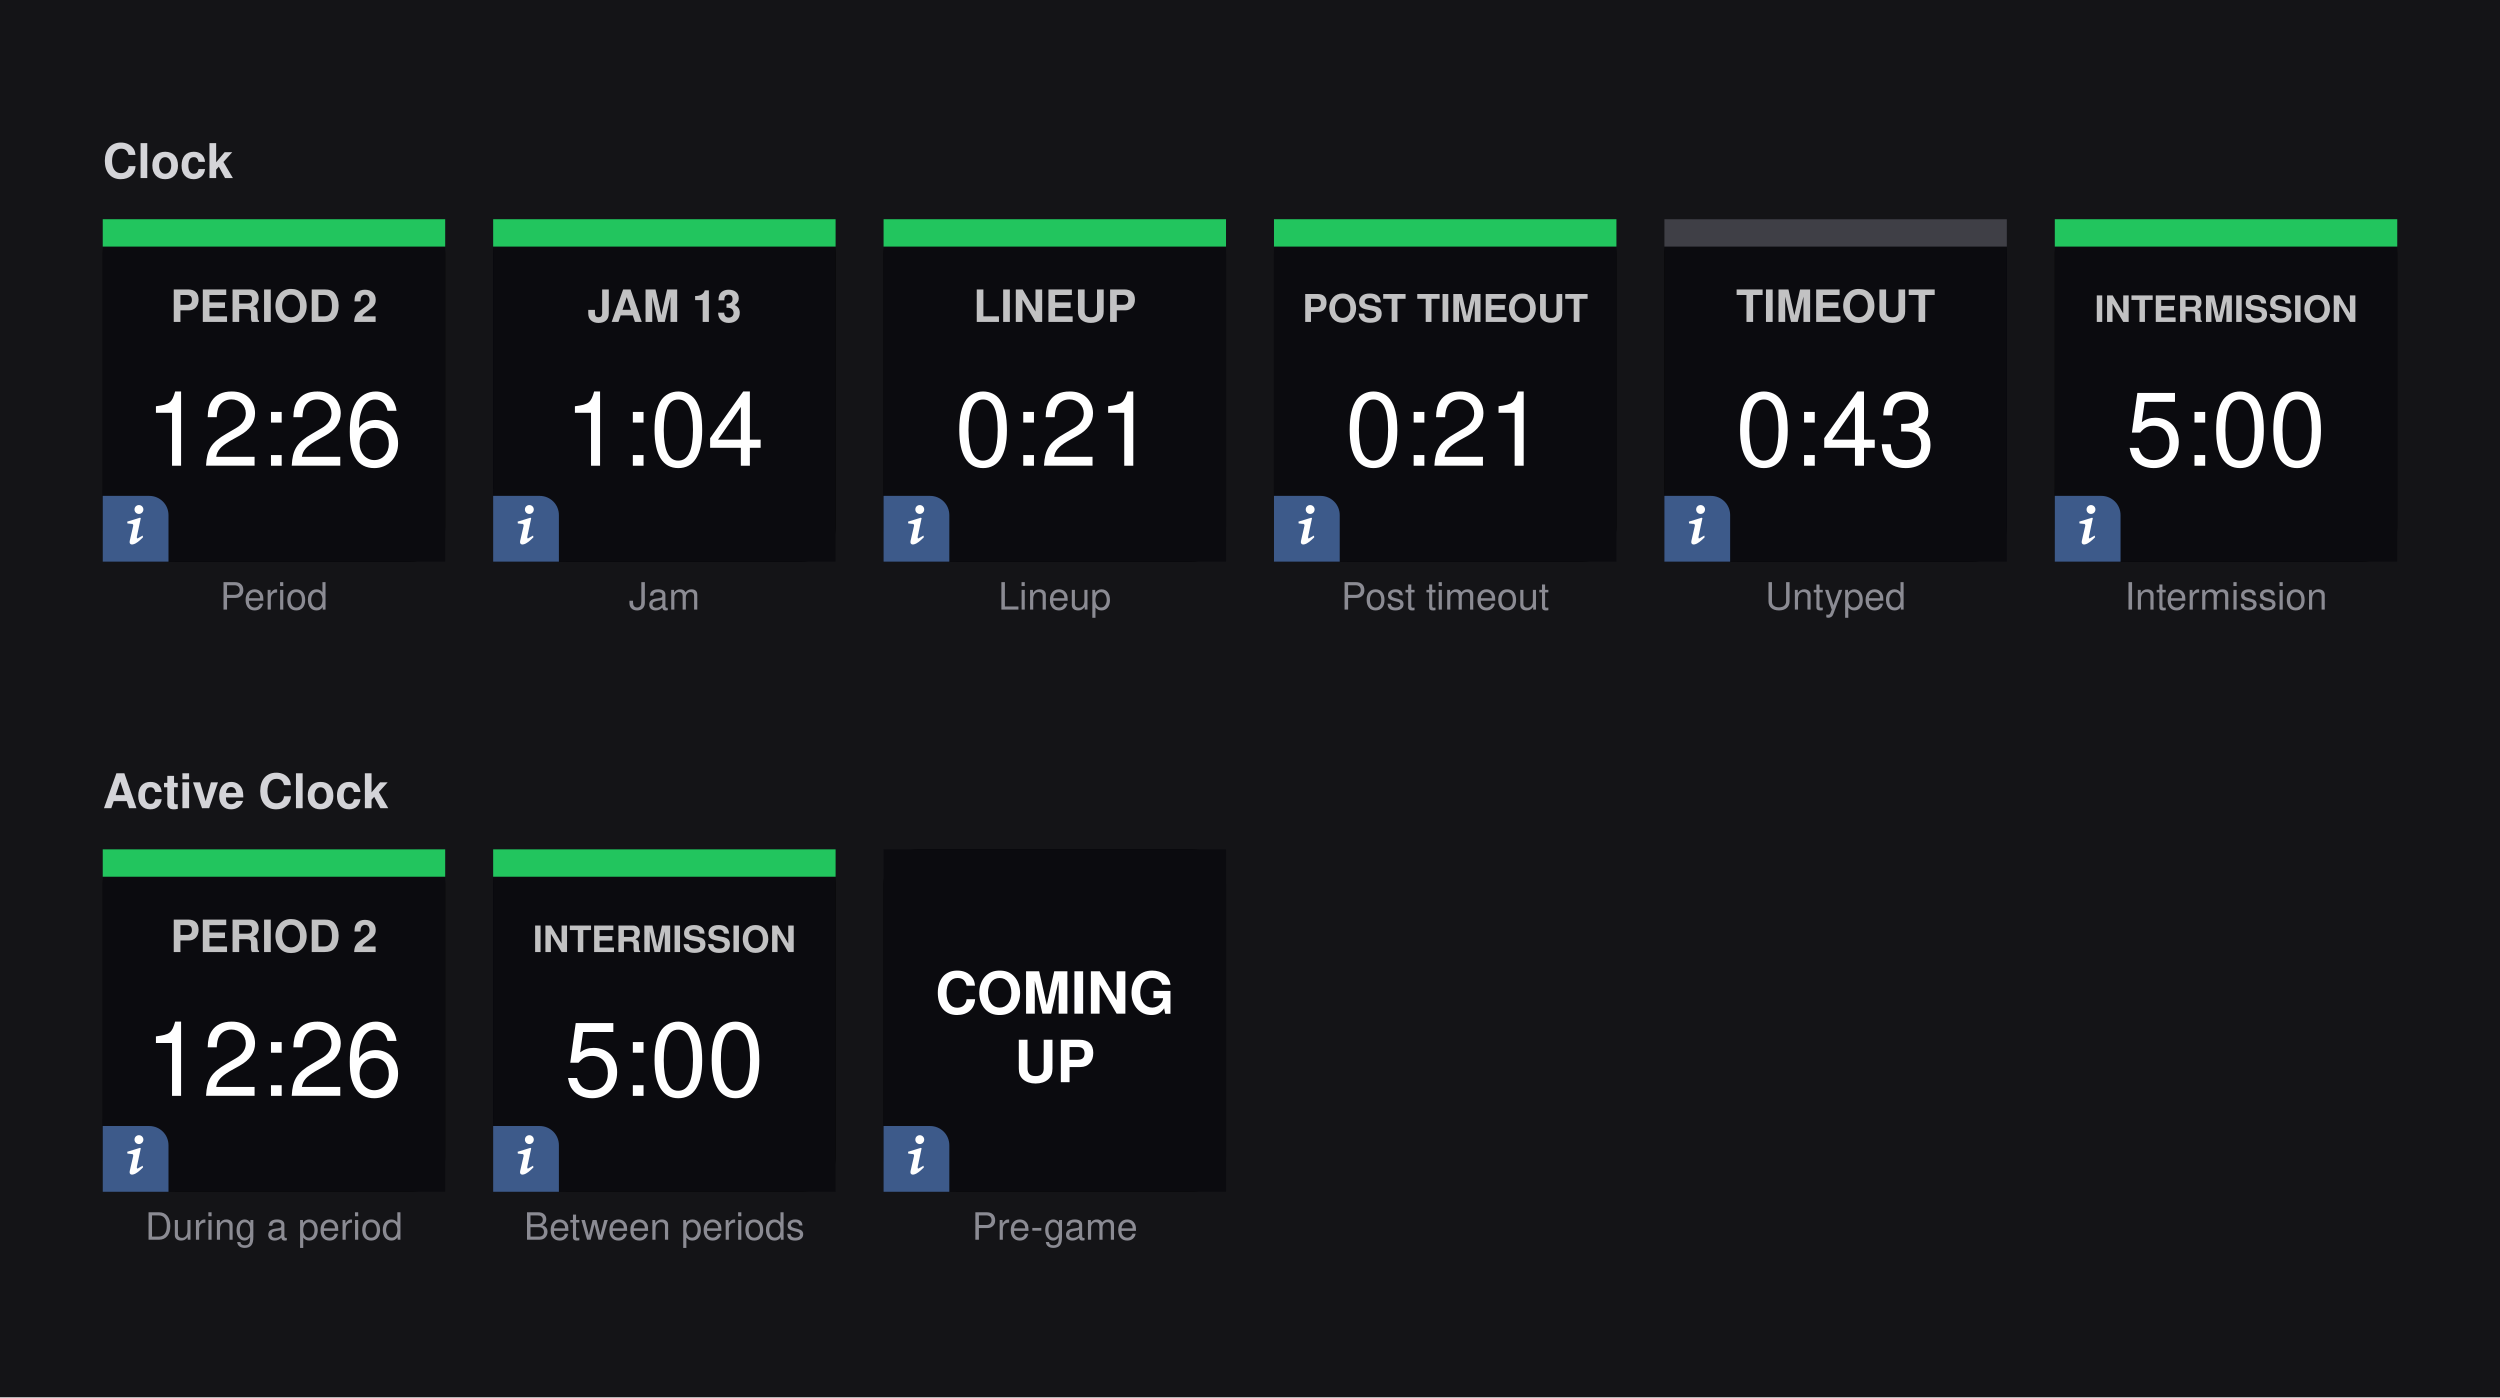
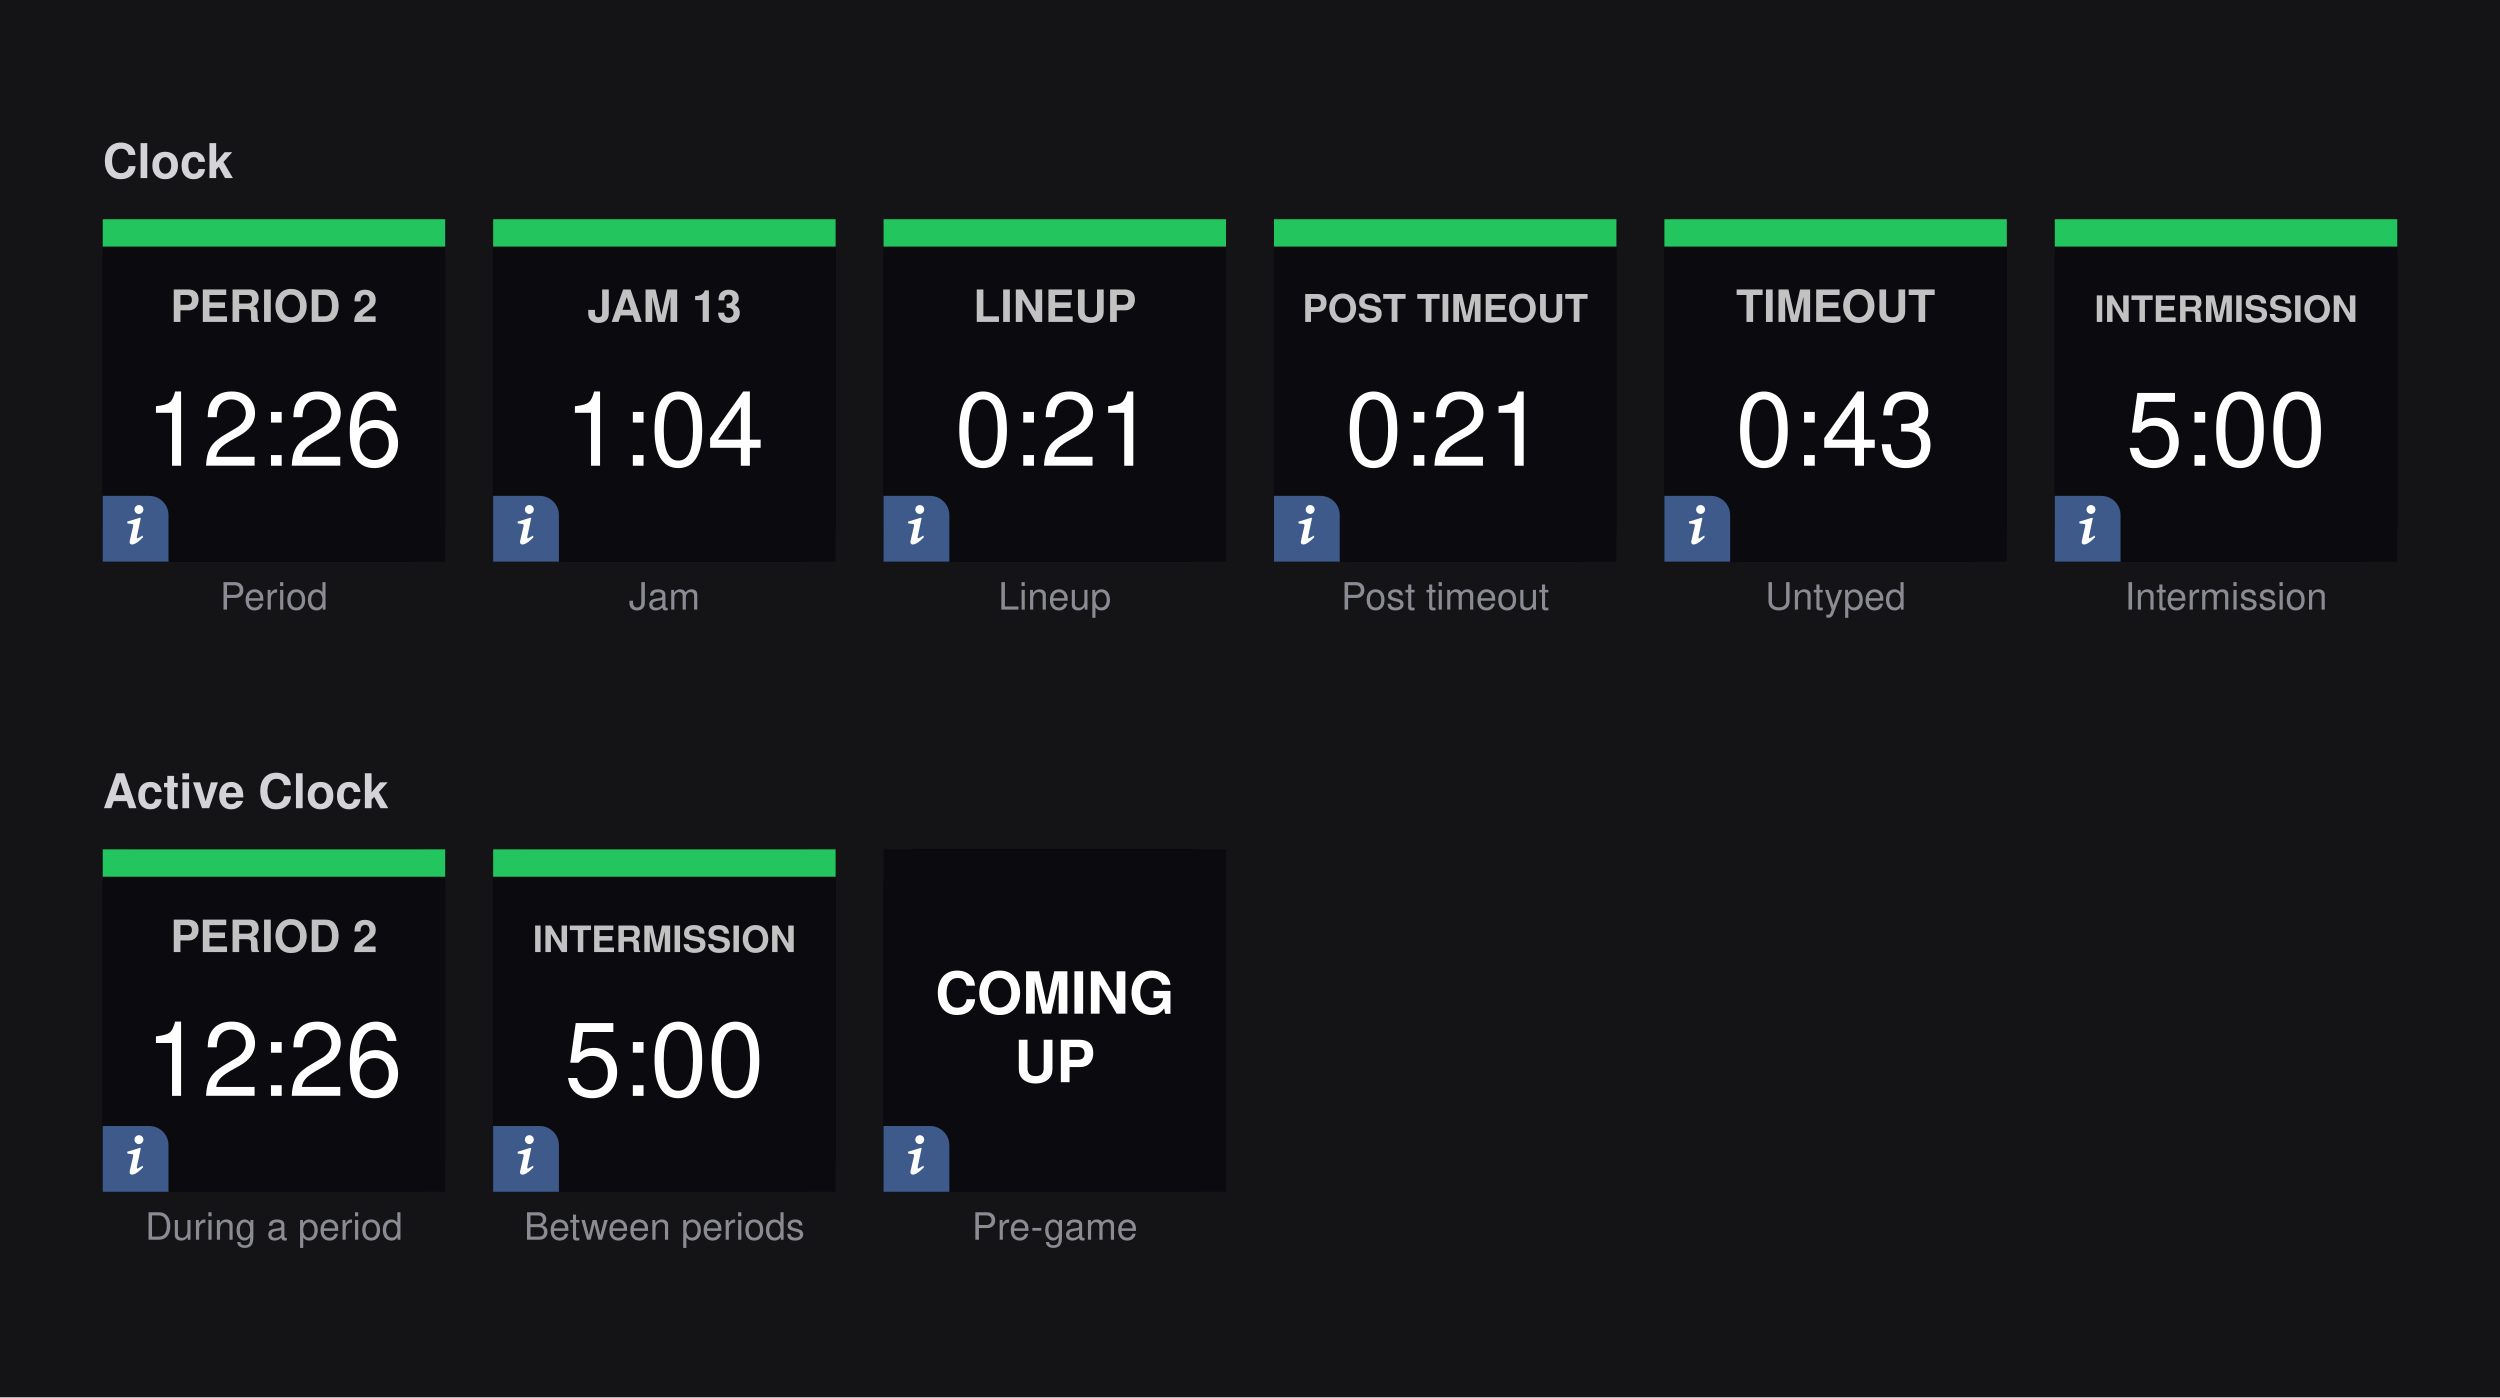
<svg xmlns="http://www.w3.org/2000/svg" viewBox="0 0 730 408" width="730" height="408" role="img" aria-label="Plugin buttons and the states they show">
  <rect width="730" height="408" fill="#141417" />
  <text x="30" y="52" font-family="'Helvetica Neue', Helvetica, Arial, sans-serif" font-size="14" font-weight="bold" fill="#d4d4d8" text-anchor="start">Clock</text>
  <svg x="30" y="64" width="100" height="100" viewBox="0 0 100 100">
    <rect width="100" height="100" rx="10" fill="#000000" />
    <g clip-path="inset(0 round 10px)">
      <rect width="100" height="100" fill="#0b0b0f" />
      <rect width="100" height="8" fill="#22c55e" />
      <text x="50" y="30" fill="#ffffff" font-family="'Helvetica Neue', Helvetica, Arial, sans-serif" font-size="13" font-weight="700" text-anchor="middle" opacity="0.75">PERIOD 2</text>
      <text x="50" y="72" fill="#ffffff" font-family="'Helvetica Neue', Helvetica, Arial, sans-serif" font-size="30" font-weight="400" text-anchor="middle">12:26</text>
      <path d="M 0 78.8 H 13.6 A 7.6 7.6 0 0 1 21.2 86.4 V 100 H 0 Z" fill="#0b0b0f" />
      <path d="M 0 80.8 H 13.6 A 5.6 5.6 0 0 1 19.2 86.4 V 100 H 0 Z" fill="#3d5a8a" />
      <g transform="translate(7.15 83.45) scale(0.12)" fill="#ffffff">
        <circle cx="28.5" cy="11" r="10.8" />
        <path d="M 0.5 45 L 0 40.5 C 11 37.5 21 34 31 31 L 33 32 L 23.5 77 C 22.8 81 24.3 82.5 27 80.5 L 37.5 74.5 L 38.5 78.5 C 30 87 22 94.5 13.5 96 C 7.5 97 5 93 6 88 L 14.5 51 C 15.2 47 13 45.5 10 46 Z" />
      </g>
    </g>
  </svg>
  <text x="80" y="178" font-family="'Helvetica Neue', Helvetica, Arial, sans-serif" font-size="11" font-weight="normal" fill="#8b8b93" text-anchor="middle">Period</text>
  <svg x="144" y="64" width="100" height="100" viewBox="0 0 100 100">
    <rect width="100" height="100" rx="10" fill="#000000" />
    <g clip-path="inset(0 round 10px)">
      <rect width="100" height="100" fill="#0b0b0f" />
      <rect width="100" height="8" fill="#22c55e" />
      <text x="50" y="30" fill="#ffffff" font-family="'Helvetica Neue', Helvetica, Arial, sans-serif" font-size="13" font-weight="700" text-anchor="middle" opacity="0.75">JAM 13</text>
      <text x="50" y="72" fill="#ffffff" font-family="'Helvetica Neue', Helvetica, Arial, sans-serif" font-size="30" font-weight="400" text-anchor="middle">1:04</text>
      <path d="M 0 78.8 H 13.6 A 7.6 7.6 0 0 1 21.2 86.4 V 100 H 0 Z" fill="#0b0b0f" />
      <path d="M 0 80.8 H 13.6 A 5.6 5.6 0 0 1 19.2 86.4 V 100 H 0 Z" fill="#3d5a8a" />
      <g transform="translate(7.15 83.45) scale(0.12)" fill="#ffffff">
        <circle cx="28.5" cy="11" r="10.8" />
        <path d="M 0.5 45 L 0 40.5 C 11 37.5 21 34 31 31 L 33 32 L 23.5 77 C 22.8 81 24.3 82.5 27 80.5 L 37.5 74.5 L 38.5 78.5 C 30 87 22 94.5 13.5 96 C 7.5 97 5 93 6 88 L 14.5 51 C 15.2 47 13 45.5 10 46 Z" />
      </g>
    </g>
  </svg>
  <text x="194" y="178" font-family="'Helvetica Neue', Helvetica, Arial, sans-serif" font-size="11" font-weight="normal" fill="#8b8b93" text-anchor="middle">Jam</text>
  <svg x="258" y="64" width="100" height="100" viewBox="0 0 100 100">
    <rect width="100" height="100" rx="10" fill="#000000" />
    <g clip-path="inset(0 round 10px)">
      <rect width="100" height="100" fill="#0b0b0f" />
      <rect width="100" height="8" fill="#22c55e" />
      <text x="50" y="30" fill="#ffffff" font-family="'Helvetica Neue', Helvetica, Arial, sans-serif" font-size="13" font-weight="700" text-anchor="middle" opacity="0.75">LINEUP</text>
      <text x="50" y="72" fill="#ffffff" font-family="'Helvetica Neue', Helvetica, Arial, sans-serif" font-size="30" font-weight="400" text-anchor="middle">0:21</text>
      <path d="M 0 78.8 H 13.6 A 7.6 7.6 0 0 1 21.2 86.4 V 100 H 0 Z" fill="#0b0b0f" />
      <path d="M 0 80.8 H 13.6 A 5.6 5.6 0 0 1 19.2 86.4 V 100 H 0 Z" fill="#3d5a8a" />
      <g transform="translate(7.15 83.45) scale(0.12)" fill="#ffffff">
        <circle cx="28.5" cy="11" r="10.8" />
        <path d="M 0.5 45 L 0 40.5 C 11 37.5 21 34 31 31 L 33 32 L 23.5 77 C 22.8 81 24.3 82.5 27 80.5 L 37.5 74.5 L 38.5 78.5 C 30 87 22 94.5 13.5 96 C 7.5 97 5 93 6 88 L 14.5 51 C 15.2 47 13 45.5 10 46 Z" />
      </g>
    </g>
  </svg>
  <text x="308" y="178" font-family="'Helvetica Neue', Helvetica, Arial, sans-serif" font-size="11" font-weight="normal" fill="#8b8b93" text-anchor="middle">Lineup</text>
  <svg x="372" y="64" width="100" height="100" viewBox="0 0 100 100">
    <rect width="100" height="100" rx="10" fill="#000000" />
    <g clip-path="inset(0 round 10px)">
      <rect width="100" height="100" fill="#0b0b0f" />
      <rect width="100" height="8" fill="#22c55e" />
      <text x="50" y="30" fill="#ffffff" font-family="'Helvetica Neue', Helvetica, Arial, sans-serif" font-size="11.18" font-weight="700" text-anchor="middle" opacity="0.75">POST TIMEOUT</text>
      <text x="50" y="72" fill="#ffffff" font-family="'Helvetica Neue', Helvetica, Arial, sans-serif" font-size="30" font-weight="400" text-anchor="middle">0:21</text>
      <path d="M 0 78.8 H 13.6 A 7.6 7.6 0 0 1 21.2 86.4 V 100 H 0 Z" fill="#0b0b0f" />
      <path d="M 0 80.8 H 13.6 A 5.6 5.6 0 0 1 19.2 86.4 V 100 H 0 Z" fill="#3d5a8a" />
      <g transform="translate(7.15 83.45) scale(0.12)" fill="#ffffff">
        <circle cx="28.5" cy="11" r="10.8" />
        <path d="M 0.5 45 L 0 40.5 C 11 37.5 21 34 31 31 L 33 32 L 23.5 77 C 22.8 81 24.3 82.5 27 80.5 L 37.5 74.5 L 38.5 78.5 C 30 87 22 94.5 13.5 96 C 7.5 97 5 93 6 88 L 14.5 51 C 15.2 47 13 45.5 10 46 Z" />
      </g>
    </g>
  </svg>
  <text x="422" y="178" font-family="'Helvetica Neue', Helvetica, Arial, sans-serif" font-size="11" font-weight="normal" fill="#8b8b93" text-anchor="middle">Post timeout</text>
  <svg x="486" y="64" width="100" height="100" viewBox="0 0 100 100">
    <rect width="100" height="100" rx="10" fill="#000000" />
    <g clip-path="inset(0 round 10px)">
      <rect width="100" height="100" fill="#0b0b0f" />
-       <rect width="100" height="8" fill="#3f3f46" />
+       <rect width="100" height="8" fill="#22c55e" />
      <text x="50" y="30" fill="#ffffff" font-family="'Helvetica Neue', Helvetica, Arial, sans-serif" font-size="13" font-weight="700" text-anchor="middle" opacity="0.75">TIMEOUT</text>
      <text x="50" y="72" fill="#ffffff" font-family="'Helvetica Neue', Helvetica, Arial, sans-serif" font-size="30" font-weight="400" text-anchor="middle">0:43</text>
      <path d="M 0 78.8 H 13.6 A 7.6 7.6 0 0 1 21.2 86.4 V 100 H 0 Z" fill="#0b0b0f" />
      <path d="M 0 80.8 H 13.6 A 5.6 5.6 0 0 1 19.2 86.4 V 100 H 0 Z" fill="#3d5a8a" />
      <g transform="translate(7.15 83.45) scale(0.12)" fill="#ffffff">
        <circle cx="28.5" cy="11" r="10.8" />
        <path d="M 0.5 45 L 0 40.5 C 11 37.5 21 34 31 31 L 33 32 L 23.5 77 C 22.8 81 24.3 82.5 27 80.5 L 37.5 74.5 L 38.5 78.5 C 30 87 22 94.5 13.5 96 C 7.5 97 5 93 6 88 L 14.5 51 C 15.2 47 13 45.5 10 46 Z" />
      </g>
    </g>
  </svg>
  <text x="536" y="178" font-family="'Helvetica Neue', Helvetica, Arial, sans-serif" font-size="11" font-weight="normal" fill="#8b8b93" text-anchor="middle">Untyped</text>
  <svg x="600" y="64" width="100" height="100" viewBox="0 0 100 100">
    <rect width="100" height="100" rx="10" fill="#000000" />
    <g clip-path="inset(0 round 10px)">
      <rect width="100" height="100" fill="#0b0b0f" />
      <rect width="100" height="8" fill="#22c55e" />
      <text x="50" y="30" fill="#ffffff" font-family="'Helvetica Neue', Helvetica, Arial, sans-serif" font-size="10.64" font-weight="700" text-anchor="middle" opacity="0.75">INTERMISSION</text>
      <text x="50" y="72" fill="#ffffff" font-family="'Helvetica Neue', Helvetica, Arial, sans-serif" font-size="30" font-weight="400" text-anchor="middle">5:00</text>
      <path d="M 0 78.8 H 13.6 A 7.6 7.6 0 0 1 21.2 86.4 V 100 H 0 Z" fill="#0b0b0f" />
      <path d="M 0 80.8 H 13.6 A 5.6 5.6 0 0 1 19.2 86.4 V 100 H 0 Z" fill="#3d5a8a" />
      <g transform="translate(7.15 83.45) scale(0.12)" fill="#ffffff">
        <circle cx="28.5" cy="11" r="10.8" />
        <path d="M 0.5 45 L 0 40.5 C 11 37.5 21 34 31 31 L 33 32 L 23.5 77 C 22.8 81 24.3 82.5 27 80.5 L 37.5 74.5 L 38.5 78.5 C 30 87 22 94.5 13.5 96 C 7.5 97 5 93 6 88 L 14.5 51 C 15.2 47 13 45.5 10 46 Z" />
      </g>
    </g>
  </svg>
  <text x="650" y="178" font-family="'Helvetica Neue', Helvetica, Arial, sans-serif" font-size="11" font-weight="normal" fill="#8b8b93" text-anchor="middle">Intermission</text>
  <text x="30" y="236" font-family="'Helvetica Neue', Helvetica, Arial, sans-serif" font-size="14" font-weight="bold" fill="#d4d4d8" text-anchor="start">Active Clock</text>
  <svg x="30" y="248" width="100" height="100" viewBox="0 0 100 100">
    <rect width="100" height="100" rx="10" fill="#000000" />
    <g clip-path="inset(0 round 10px)">
      <rect width="100" height="100" fill="#0b0b0f" />
      <rect width="100" height="8" fill="#22c55e" />
      <text x="50" y="30" fill="#ffffff" font-family="'Helvetica Neue', Helvetica, Arial, sans-serif" font-size="13" font-weight="700" text-anchor="middle" opacity="0.75">PERIOD 2</text>
      <text x="50" y="72" fill="#ffffff" font-family="'Helvetica Neue', Helvetica, Arial, sans-serif" font-size="30" font-weight="400" text-anchor="middle">12:26</text>
      <path d="M 0 78.8 H 13.6 A 7.6 7.6 0 0 1 21.2 86.4 V 100 H 0 Z" fill="#0b0b0f" />
      <path d="M 0 80.8 H 13.6 A 5.6 5.6 0 0 1 19.2 86.4 V 100 H 0 Z" fill="#3d5a8a" />
      <g transform="translate(7.15 83.45) scale(0.12)" fill="#ffffff">
        <circle cx="28.5" cy="11" r="10.8" />
        <path d="M 0.5 45 L 0 40.5 C 11 37.5 21 34 31 31 L 33 32 L 23.5 77 C 22.8 81 24.3 82.5 27 80.5 L 37.5 74.5 L 38.5 78.5 C 30 87 22 94.5 13.5 96 C 7.5 97 5 93 6 88 L 14.5 51 C 15.2 47 13 45.5 10 46 Z" />
      </g>
    </g>
  </svg>
  <text x="80" y="362" font-family="'Helvetica Neue', Helvetica, Arial, sans-serif" font-size="11" font-weight="normal" fill="#8b8b93" text-anchor="middle">During a period</text>
  <svg x="144" y="248" width="100" height="100" viewBox="0 0 100 100">
    <rect width="100" height="100" rx="10" fill="#000000" />
    <g clip-path="inset(0 round 10px)">
      <rect width="100" height="100" fill="#0b0b0f" />
      <rect width="100" height="8" fill="#22c55e" />
      <text x="50" y="30" fill="#ffffff" font-family="'Helvetica Neue', Helvetica, Arial, sans-serif" font-size="10.64" font-weight="700" text-anchor="middle" opacity="0.75">INTERMISSION</text>
      <text x="50" y="72" fill="#ffffff" font-family="'Helvetica Neue', Helvetica, Arial, sans-serif" font-size="30" font-weight="400" text-anchor="middle">5:00</text>
      <path d="M 0 78.8 H 13.6 A 7.6 7.6 0 0 1 21.2 86.4 V 100 H 0 Z" fill="#0b0b0f" />
      <path d="M 0 80.8 H 13.6 A 5.6 5.6 0 0 1 19.2 86.4 V 100 H 0 Z" fill="#3d5a8a" />
      <g transform="translate(7.15 83.45) scale(0.12)" fill="#ffffff">
        <circle cx="28.5" cy="11" r="10.8" />
        <path d="M 0.5 45 L 0 40.5 C 11 37.5 21 34 31 31 L 33 32 L 23.5 77 C 22.8 81 24.3 82.5 27 80.5 L 37.5 74.5 L 38.5 78.5 C 30 87 22 94.5 13.5 96 C 7.5 97 5 93 6 88 L 14.5 51 C 15.2 47 13 45.5 10 46 Z" />
      </g>
    </g>
  </svg>
  <text x="194" y="362" font-family="'Helvetica Neue', Helvetica, Arial, sans-serif" font-size="11" font-weight="normal" fill="#8b8b93" text-anchor="middle">Between periods</text>
  <svg x="258" y="248" width="100" height="100" viewBox="0 0 100 100">
    <rect width="100" height="100" rx="10" fill="#000000" />
    <g clip-path="inset(0 round 10px)">
      <rect width="100" height="100" fill="#0b0b0f" />
      <text x="50" y="48" fill="#ffffff" font-family="'Helvetica Neue', Helvetica, Arial, sans-serif" font-size="17" font-weight="700" text-anchor="middle">COMING</text>
      <text x="50" y="68" fill="#ffffff" font-family="'Helvetica Neue', Helvetica, Arial, sans-serif" font-size="17" font-weight="700" text-anchor="middle">UP</text>
      <path d="M 0 78.8 H 13.6 A 7.6 7.6 0 0 1 21.2 86.4 V 100 H 0 Z" fill="#0b0b0f" />
      <path d="M 0 80.8 H 13.6 A 5.6 5.6 0 0 1 19.2 86.4 V 100 H 0 Z" fill="#3d5a8a" />
      <g transform="translate(7.15 83.45) scale(0.12)" fill="#ffffff">
        <circle cx="28.5" cy="11" r="10.8" />
        <path d="M 0.5 45 L 0 40.5 C 11 37.5 21 34 31 31 L 33 32 L 23.5 77 C 22.8 81 24.3 82.5 27 80.5 L 37.5 74.5 L 38.5 78.5 C 30 87 22 94.5 13.5 96 C 7.5 97 5 93 6 88 L 14.5 51 C 15.2 47 13 45.5 10 46 Z" />
      </g>
    </g>
  </svg>
  <text x="308" y="362" font-family="'Helvetica Neue', Helvetica, Arial, sans-serif" font-size="11" font-weight="normal" fill="#8b8b93" text-anchor="middle">Pre-game</text>
</svg>
